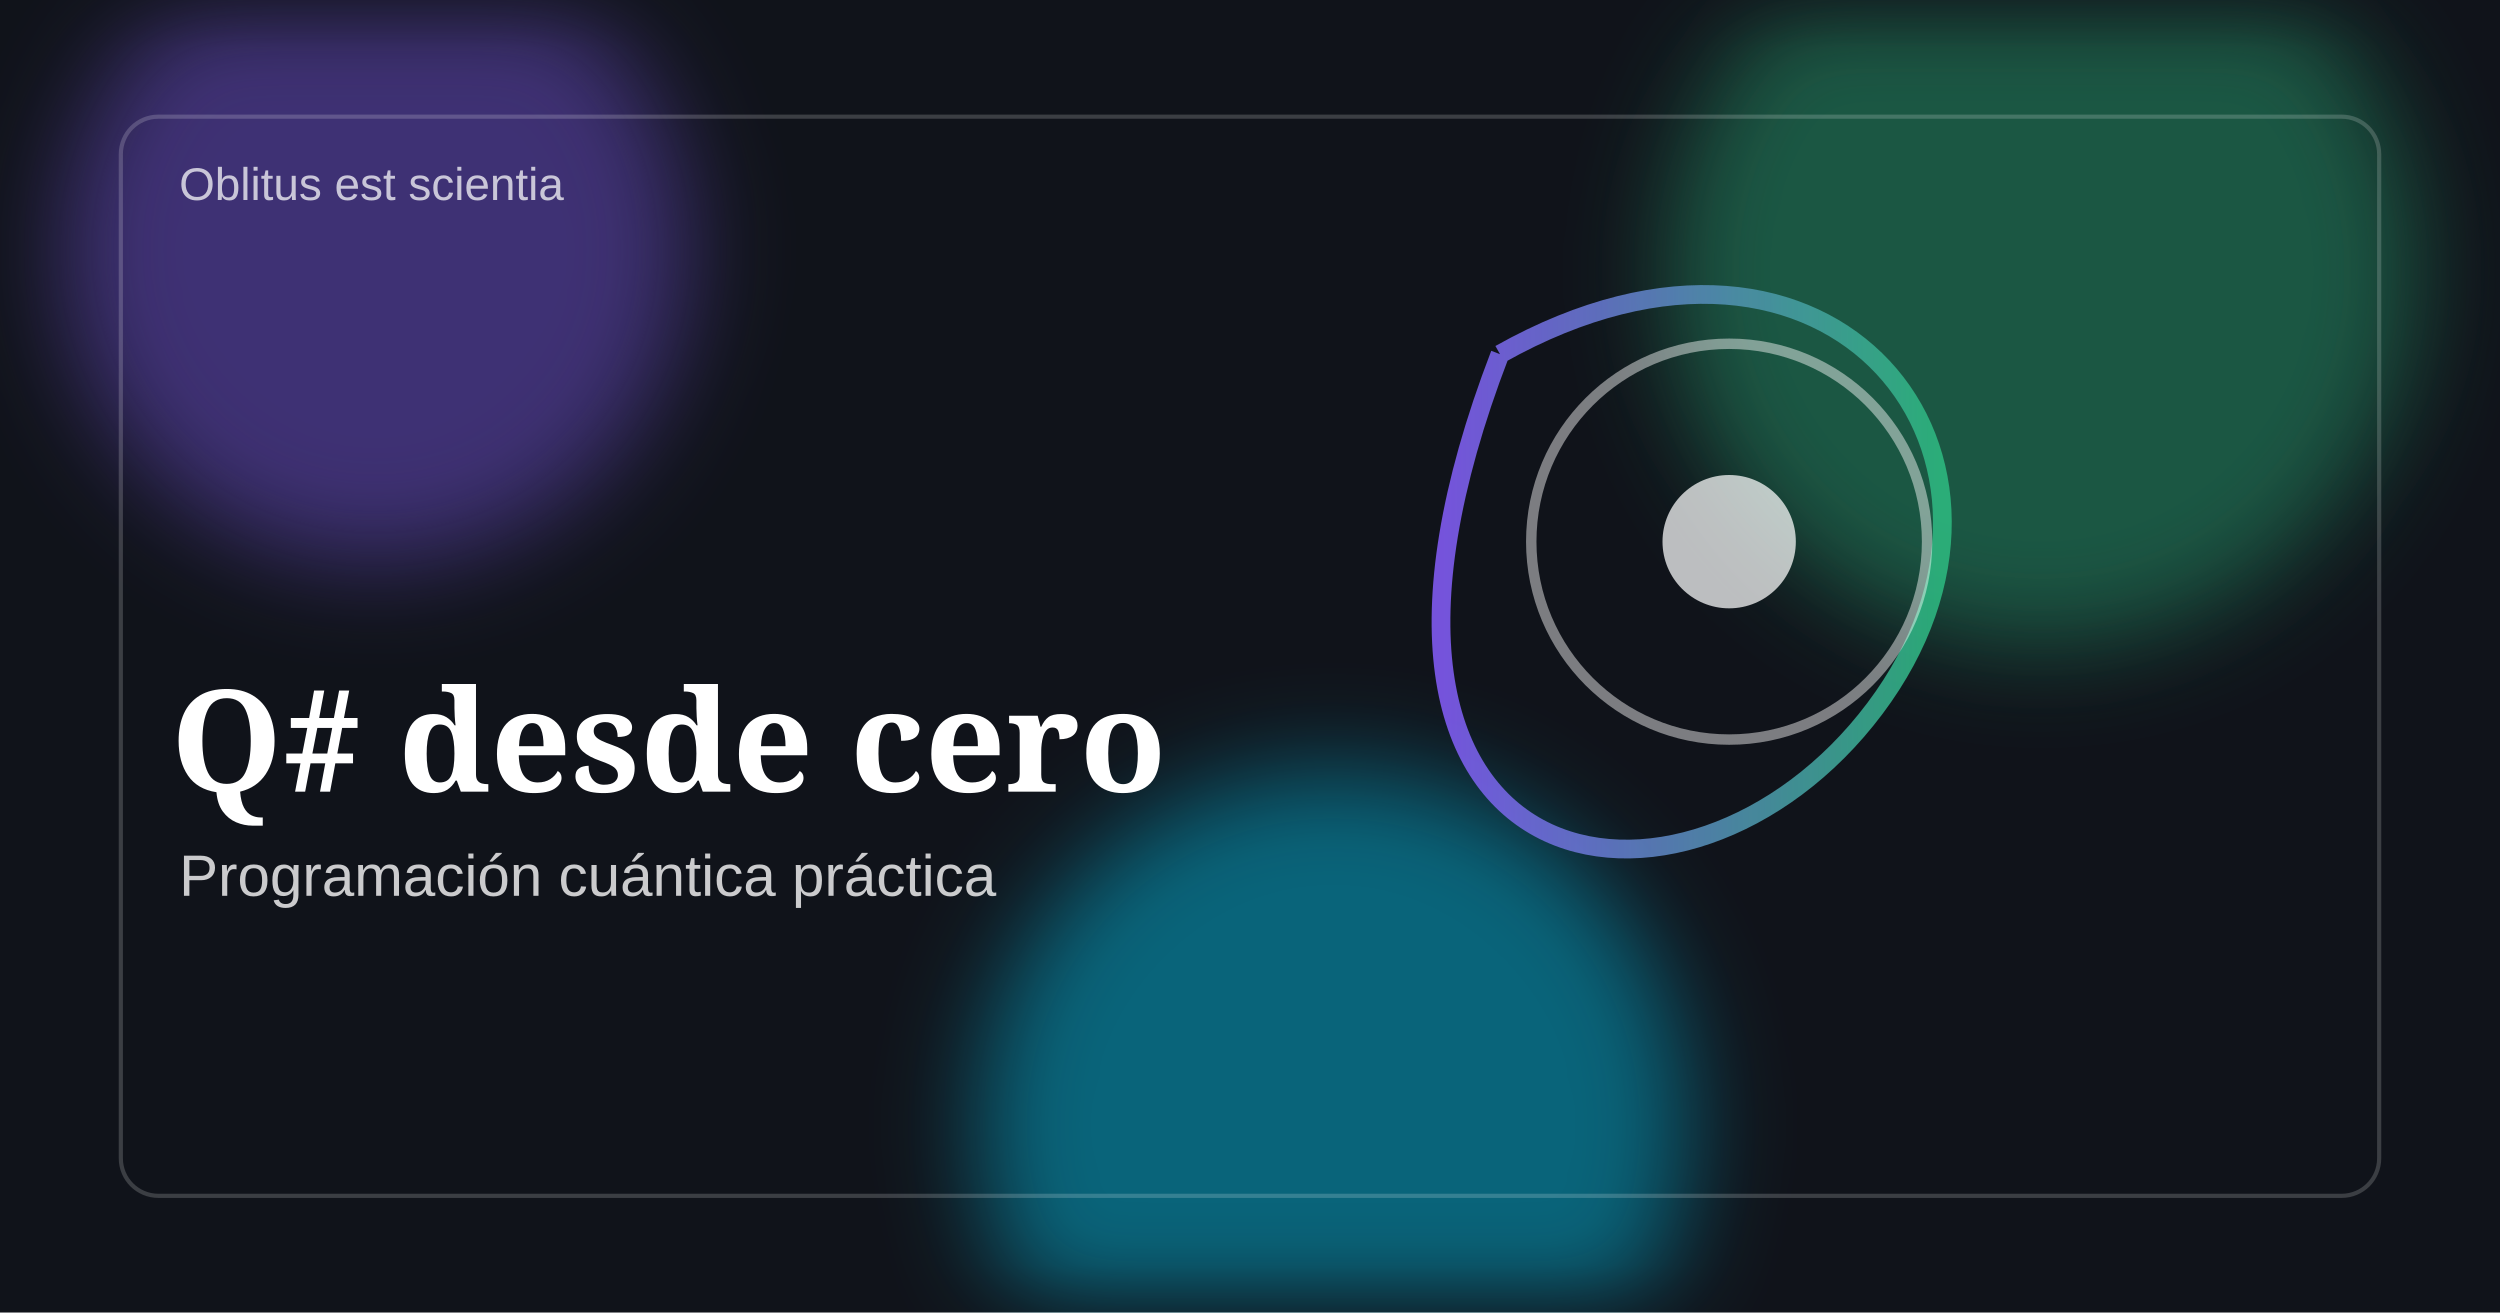
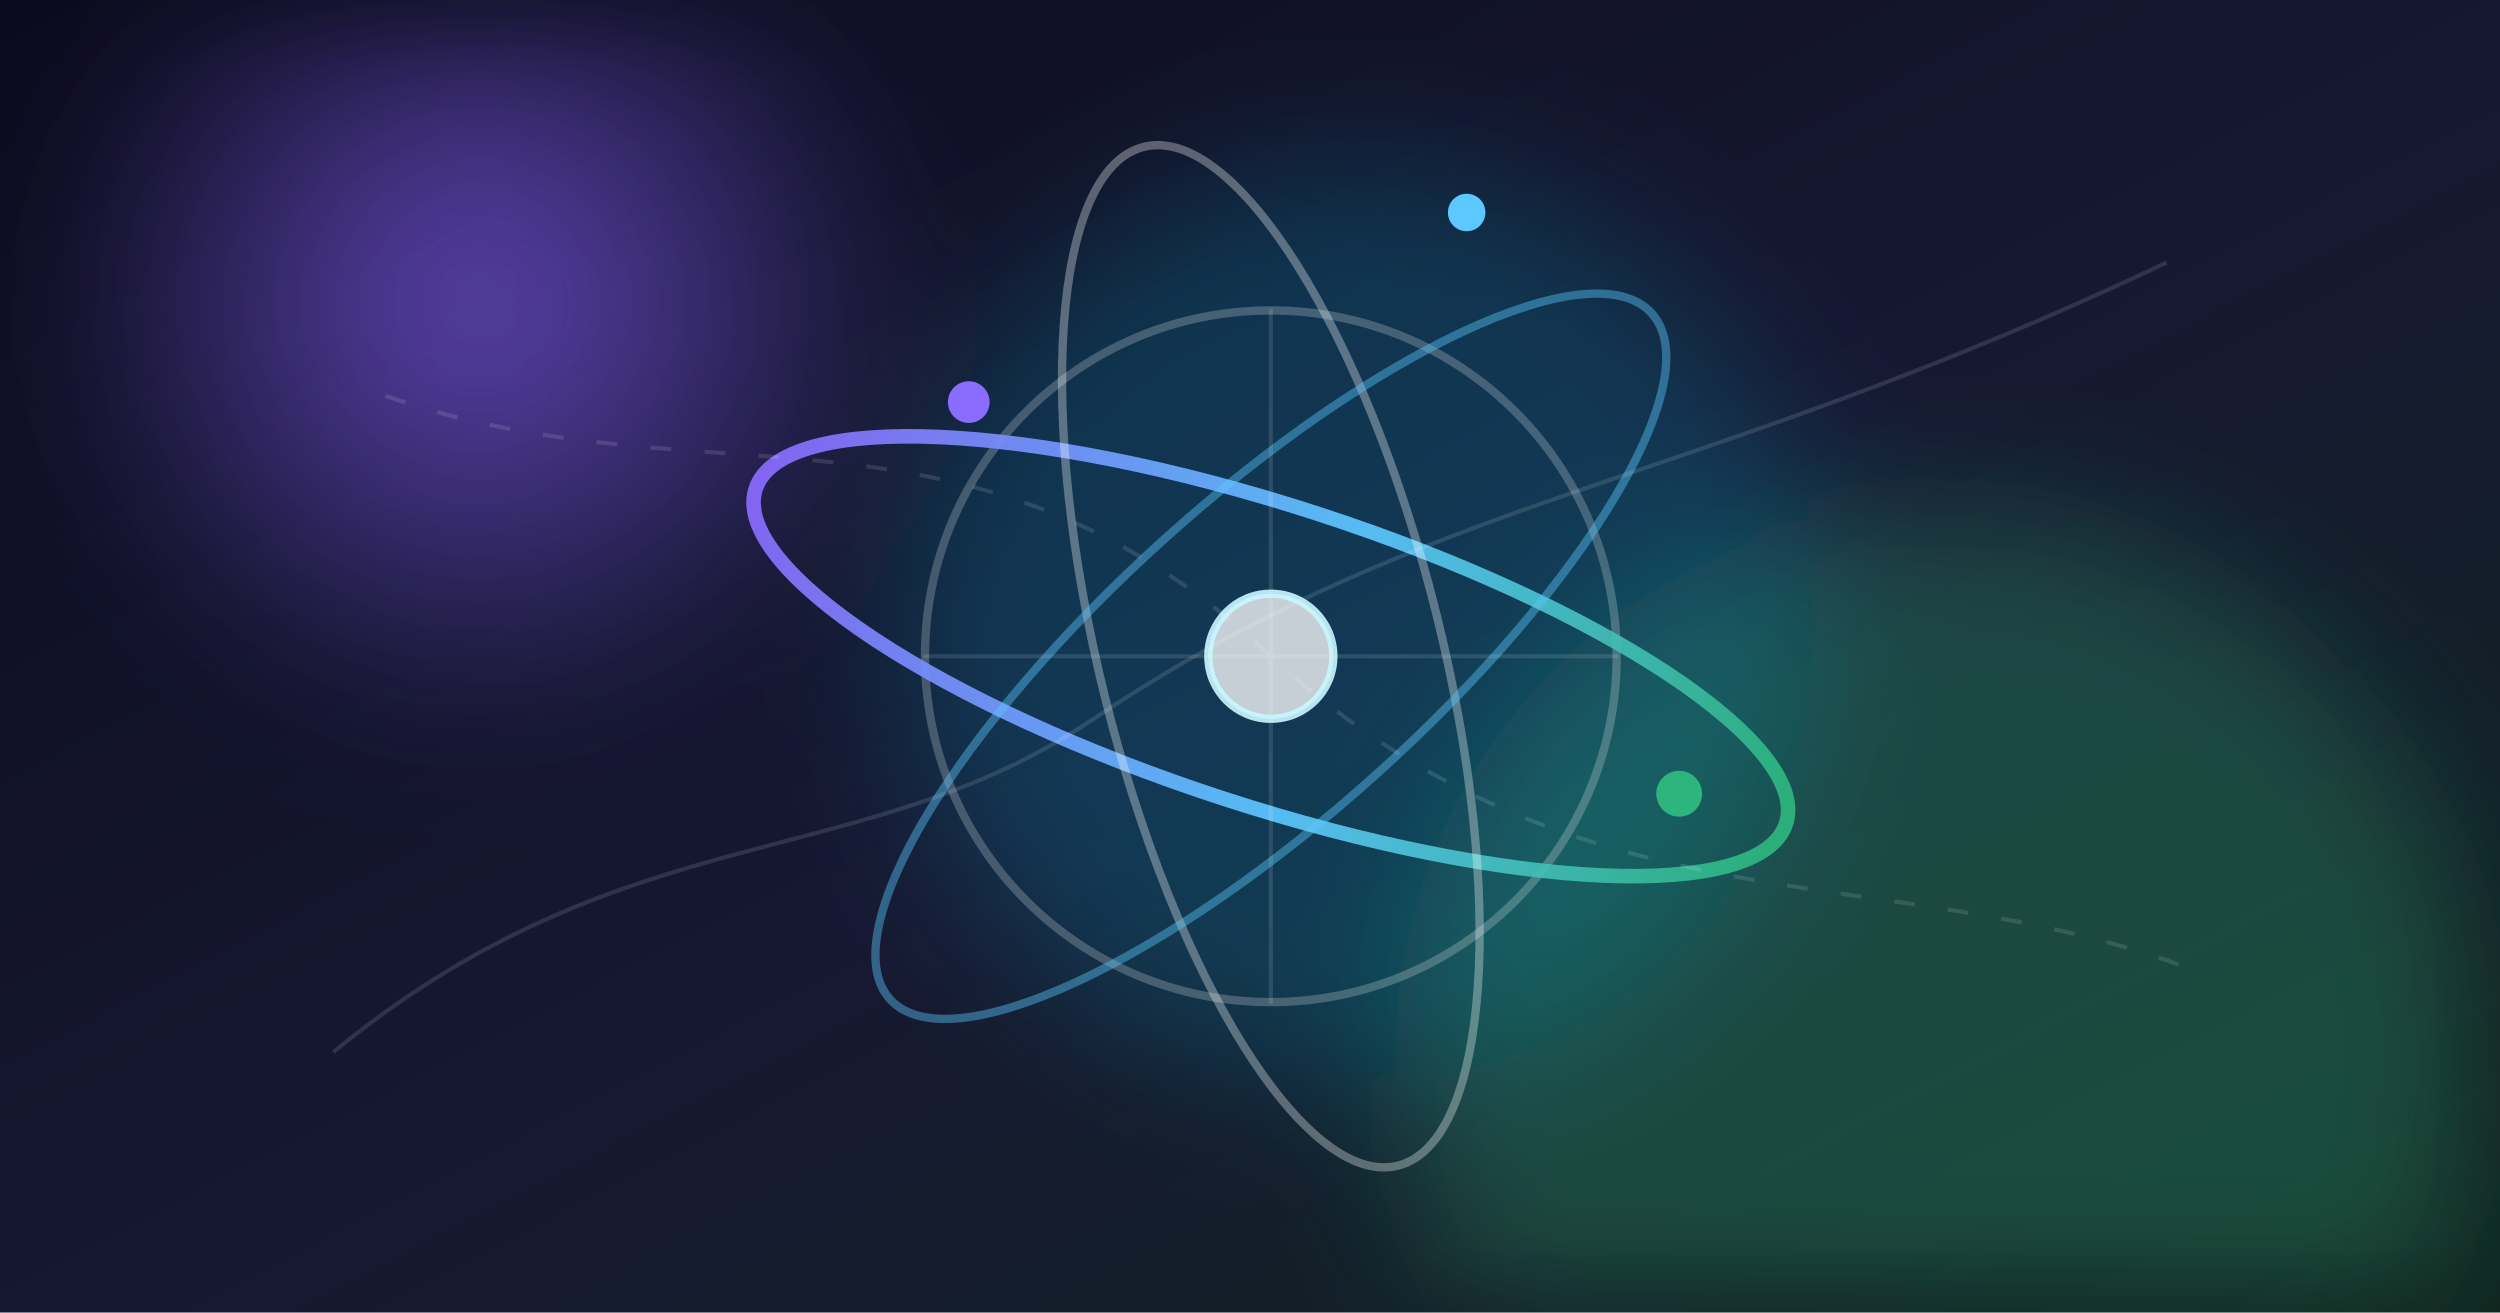
- <svg xmlns="http://www.w3.org/2000/svg" viewBox="0 0 1200 630" role="img" aria-labelledby="t d">
+ <svg xmlns="http://www.w3.org/2000/svg" viewBox="0 0 1200 630" role="img" aria-label="Portada abstracta de computación cuántica">
  <defs>
-     <linearGradient id="g" x1="0" x2="1">
-       <stop offset="0" stop-color="#7f5af0" />
+     <linearGradient id="bg" x1="0" y1="0" x2="1" y2="1">
+       <stop stop-color="#0b0b1d" />
+       <stop offset=".52" stop-color="#161832" />
+       <stop offset="1" stop-color="#10251f" />
+     </linearGradient>
+     <linearGradient id="q" x1="0" x2="1">
+       <stop stop-color="#8a6dff" />
+       <stop offset=".55" stop-color="#5cc8ff" />
      <stop offset="1" stop-color="#2cb67d" />
    </linearGradient>
+     <radialGradient id="glow" cx="50%" cy="50%" r="50%">
+       <stop stop-color="#7f5af0" stop-opacity=".7" />
+       <stop offset="1" stop-color="#7f5af0" stop-opacity="0" />
+     </radialGradient>
    <filter id="blur">
-       <feGaussianBlur stdDeviation="24" />
+       <feGaussianBlur stdDeviation="34" />
    </filter>
  </defs>
-   <rect width="1200" height="630" fill="#10131a" />
-   <g opacity=".42" filter="url(#blur)">
-     <circle cx="180" cy="120" r="150" fill="#7f5af0" />
-     <circle cx="980" cy="130" r="180" fill="#2cb67d" />
-     <circle cx="640" cy="540" r="170" fill="#00d4ff" />
+   <rect width="1200" height="630" fill="url(#bg)" />
+   <g filter="url(#blur)">
+     <circle cx="230" cy="145" r="210" fill="url(#glow)" />
+     <circle cx="930" cy="505" r="260" fill="#2cb67d" opacity=".28" />
+     <circle cx="650" cy="300" r="220" fill="#00d4ff" opacity=".17" />
  </g>
-   <path d="M720 170 C880 80 990 220 900 340 S620 430 720 170" fill="none" stroke="url(#g)" stroke-width="9" opacity=".9" />
-   <circle cx="830" cy="260" r="95" fill="none" stroke="rgba(255,255,255,.45)" stroke-width="5" />
-   <circle cx="830" cy="260" r="32" fill="rgba(255,255,255,.72)" />
-   <rect x="58" y="56" width="1084" height="518" rx="18" fill="none" stroke="rgba(255,255,255,.18)" stroke-width="2" />
-   <text x="82" y="380" font-family="Georgia,serif" font-size="68" font-weight="700" fill="#fff">Q# desde cero</text>
-   <text x="86" y="430" font-family="Segoe UI,Arial,sans-serif" font-size="28" fill="rgba(255,255,255,.78)">Programación cuántica práctica</text>
-   <text x="86" y="96" font-family="Segoe UI,Arial,sans-serif" font-size="22" fill="rgba(255,255,255,.72)">Oblitus est scientia</text>
+   <g transform="translate(610 315)" fill="none" stroke-linecap="round" stroke-linejoin="round">
+     <circle r="166" stroke="#ffffff" stroke-opacity=".22" stroke-width="4" />
+     <ellipse rx="260" ry="72" stroke="url(#q)" stroke-width="7" opacity=".92" transform="rotate(18)" />
+     <ellipse rx="252" ry="82" stroke="#ffffff" stroke-opacity=".32" stroke-width="4" transform="rotate(76)" />
+     <ellipse rx="246" ry="76" stroke="#5cc8ff" stroke-opacity=".42" stroke-width="4" transform="rotate(-42)" />
+     <path d="M0 -166V166M-166 0H166" stroke="#ffffff" stroke-opacity=".12" stroke-width="2" />
+     <circle cx="0" cy="0" r="30" fill="#ffffff" fill-opacity=".76" stroke="#c9f7ff" stroke-opacity=".9" stroke-width="4" />
+     <circle cx="196" cy="66" r="11" fill="#2cb67d" />
+     <circle cx="-145" cy="-122" r="10" fill="#8a6dff" />
+     <circle cx="94" cy="-213" r="9" fill="#5cc8ff" />
+   </g>
+   <g stroke="#ffffff" stroke-opacity=".12" stroke-width="2" fill="none">
+     <path d="M160 505C300 390 414 420 525 345C688 236 808 236 1040 126" />
+     <path d="M185 190C340 244 466 180 610 315C760 452 908 410 1054 466" stroke-dasharray="10 16" />
+   </g>
</svg>
